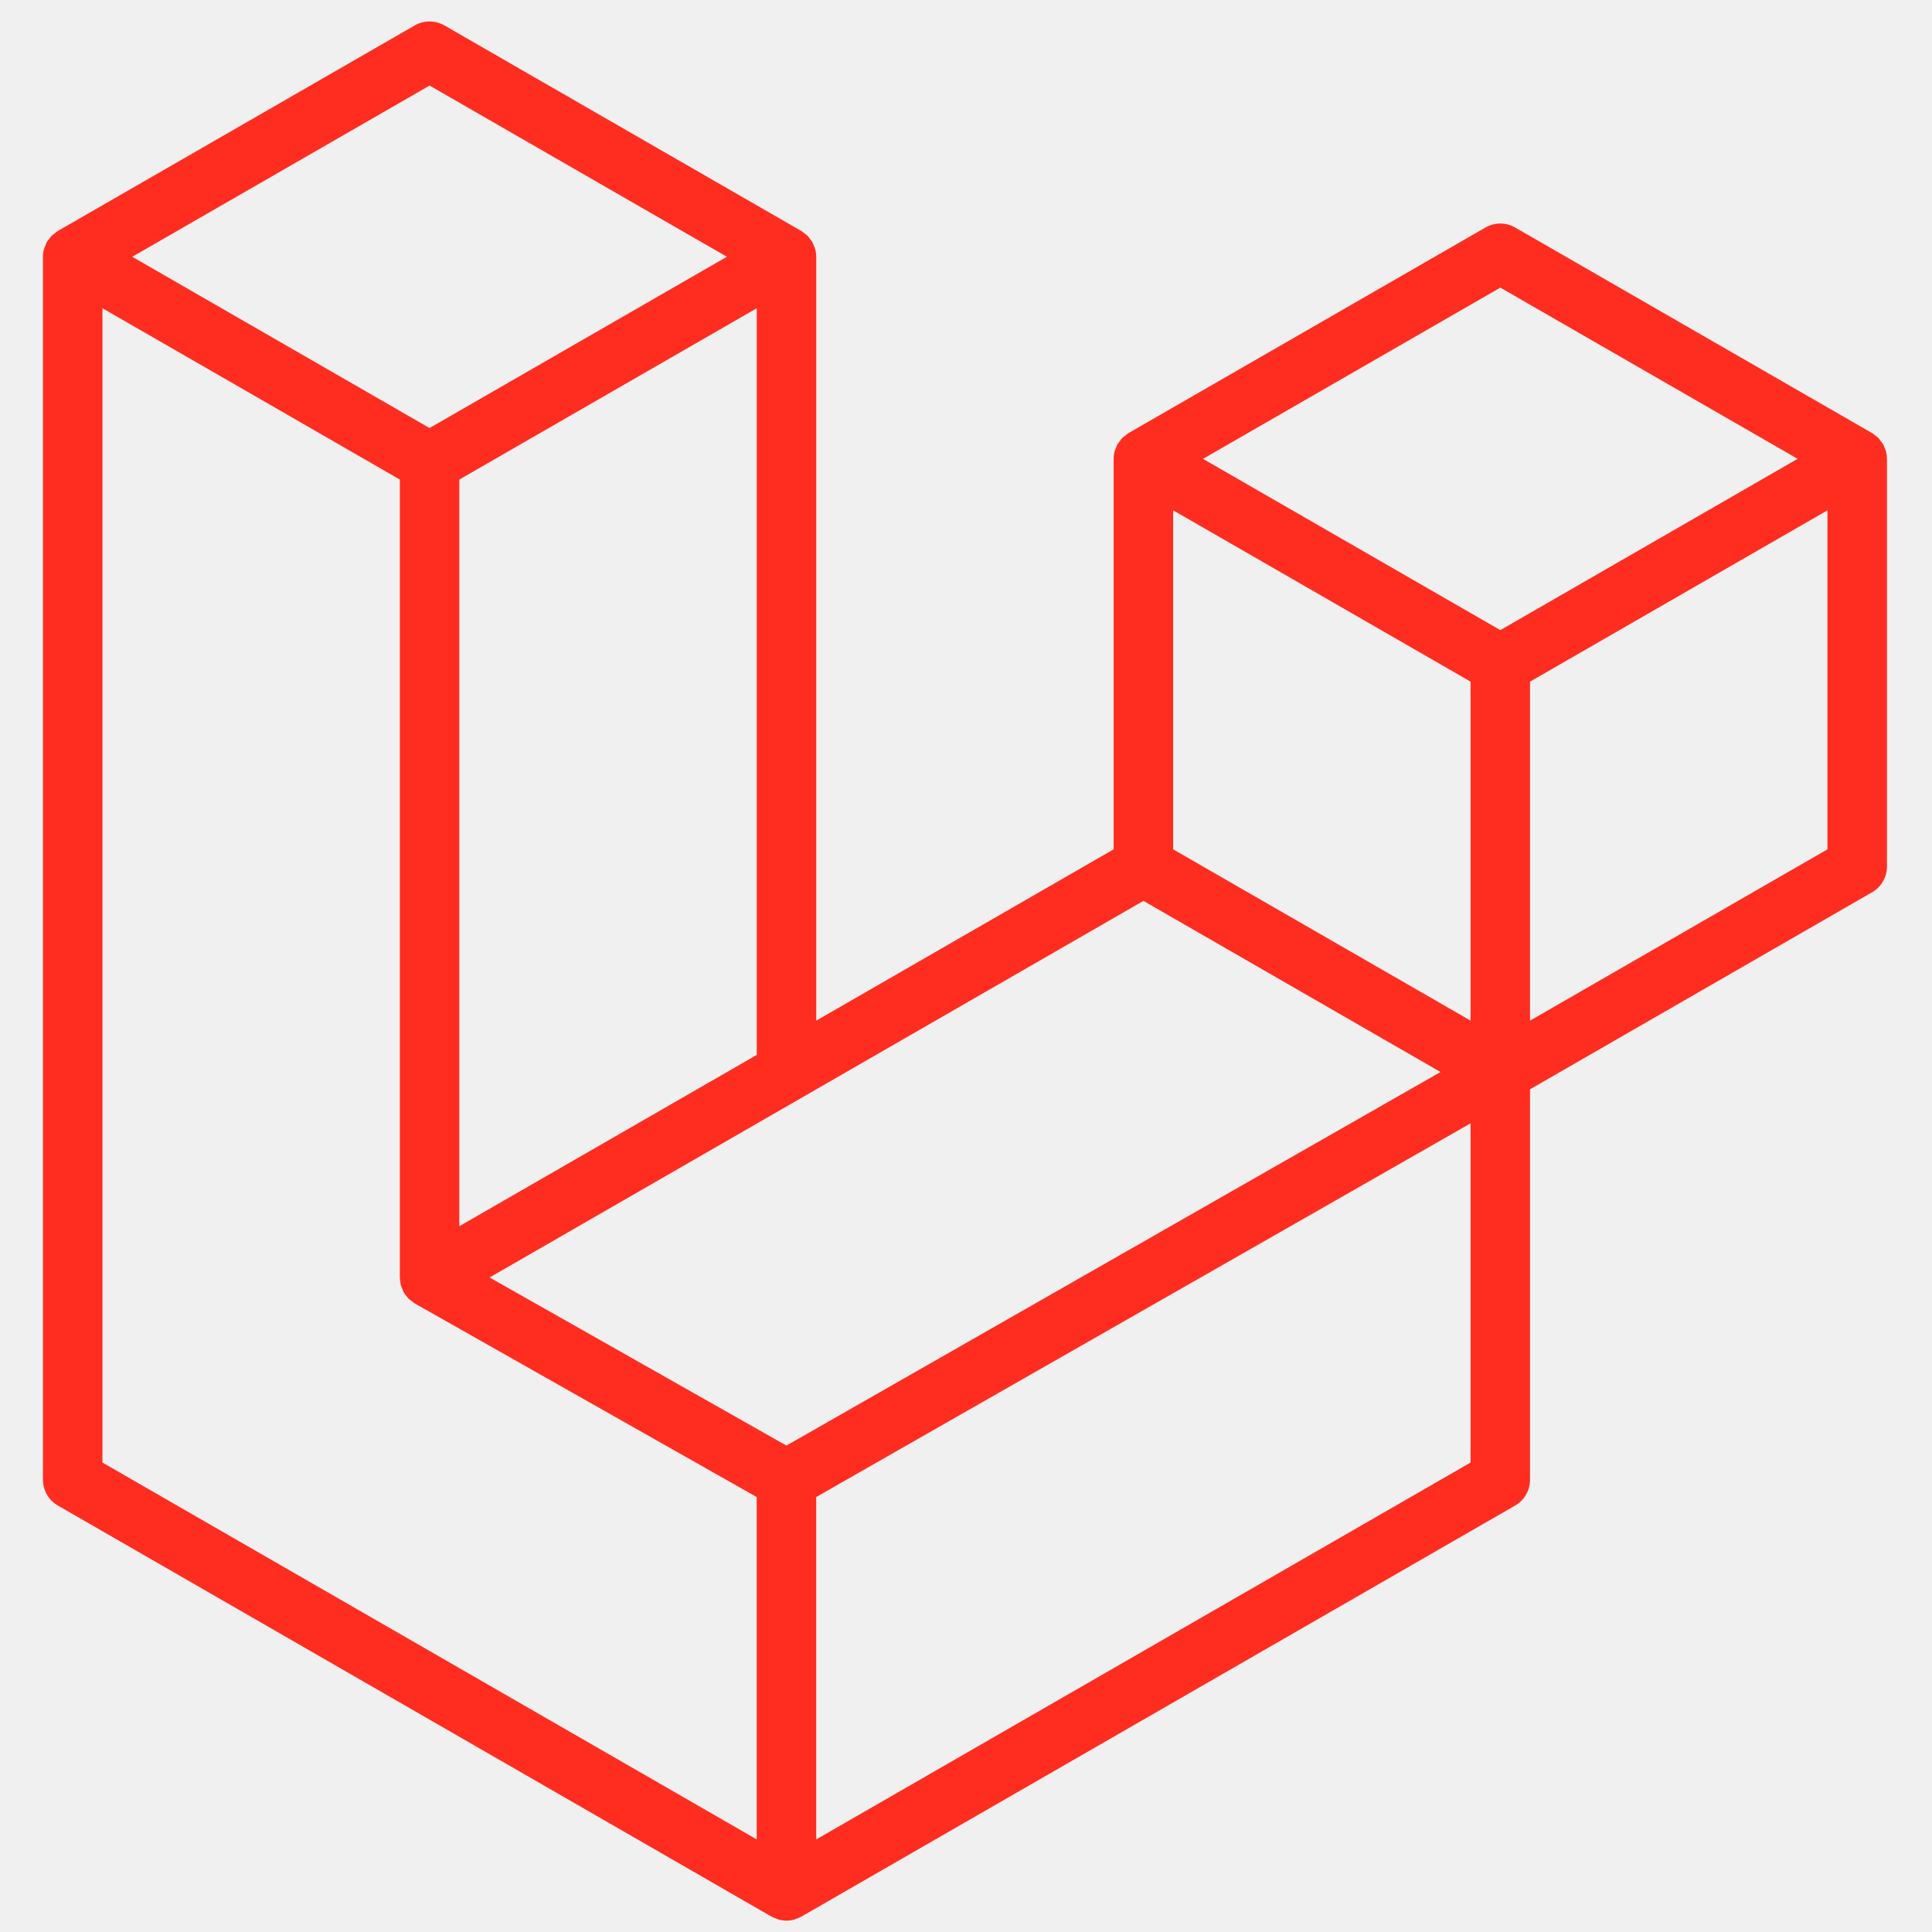
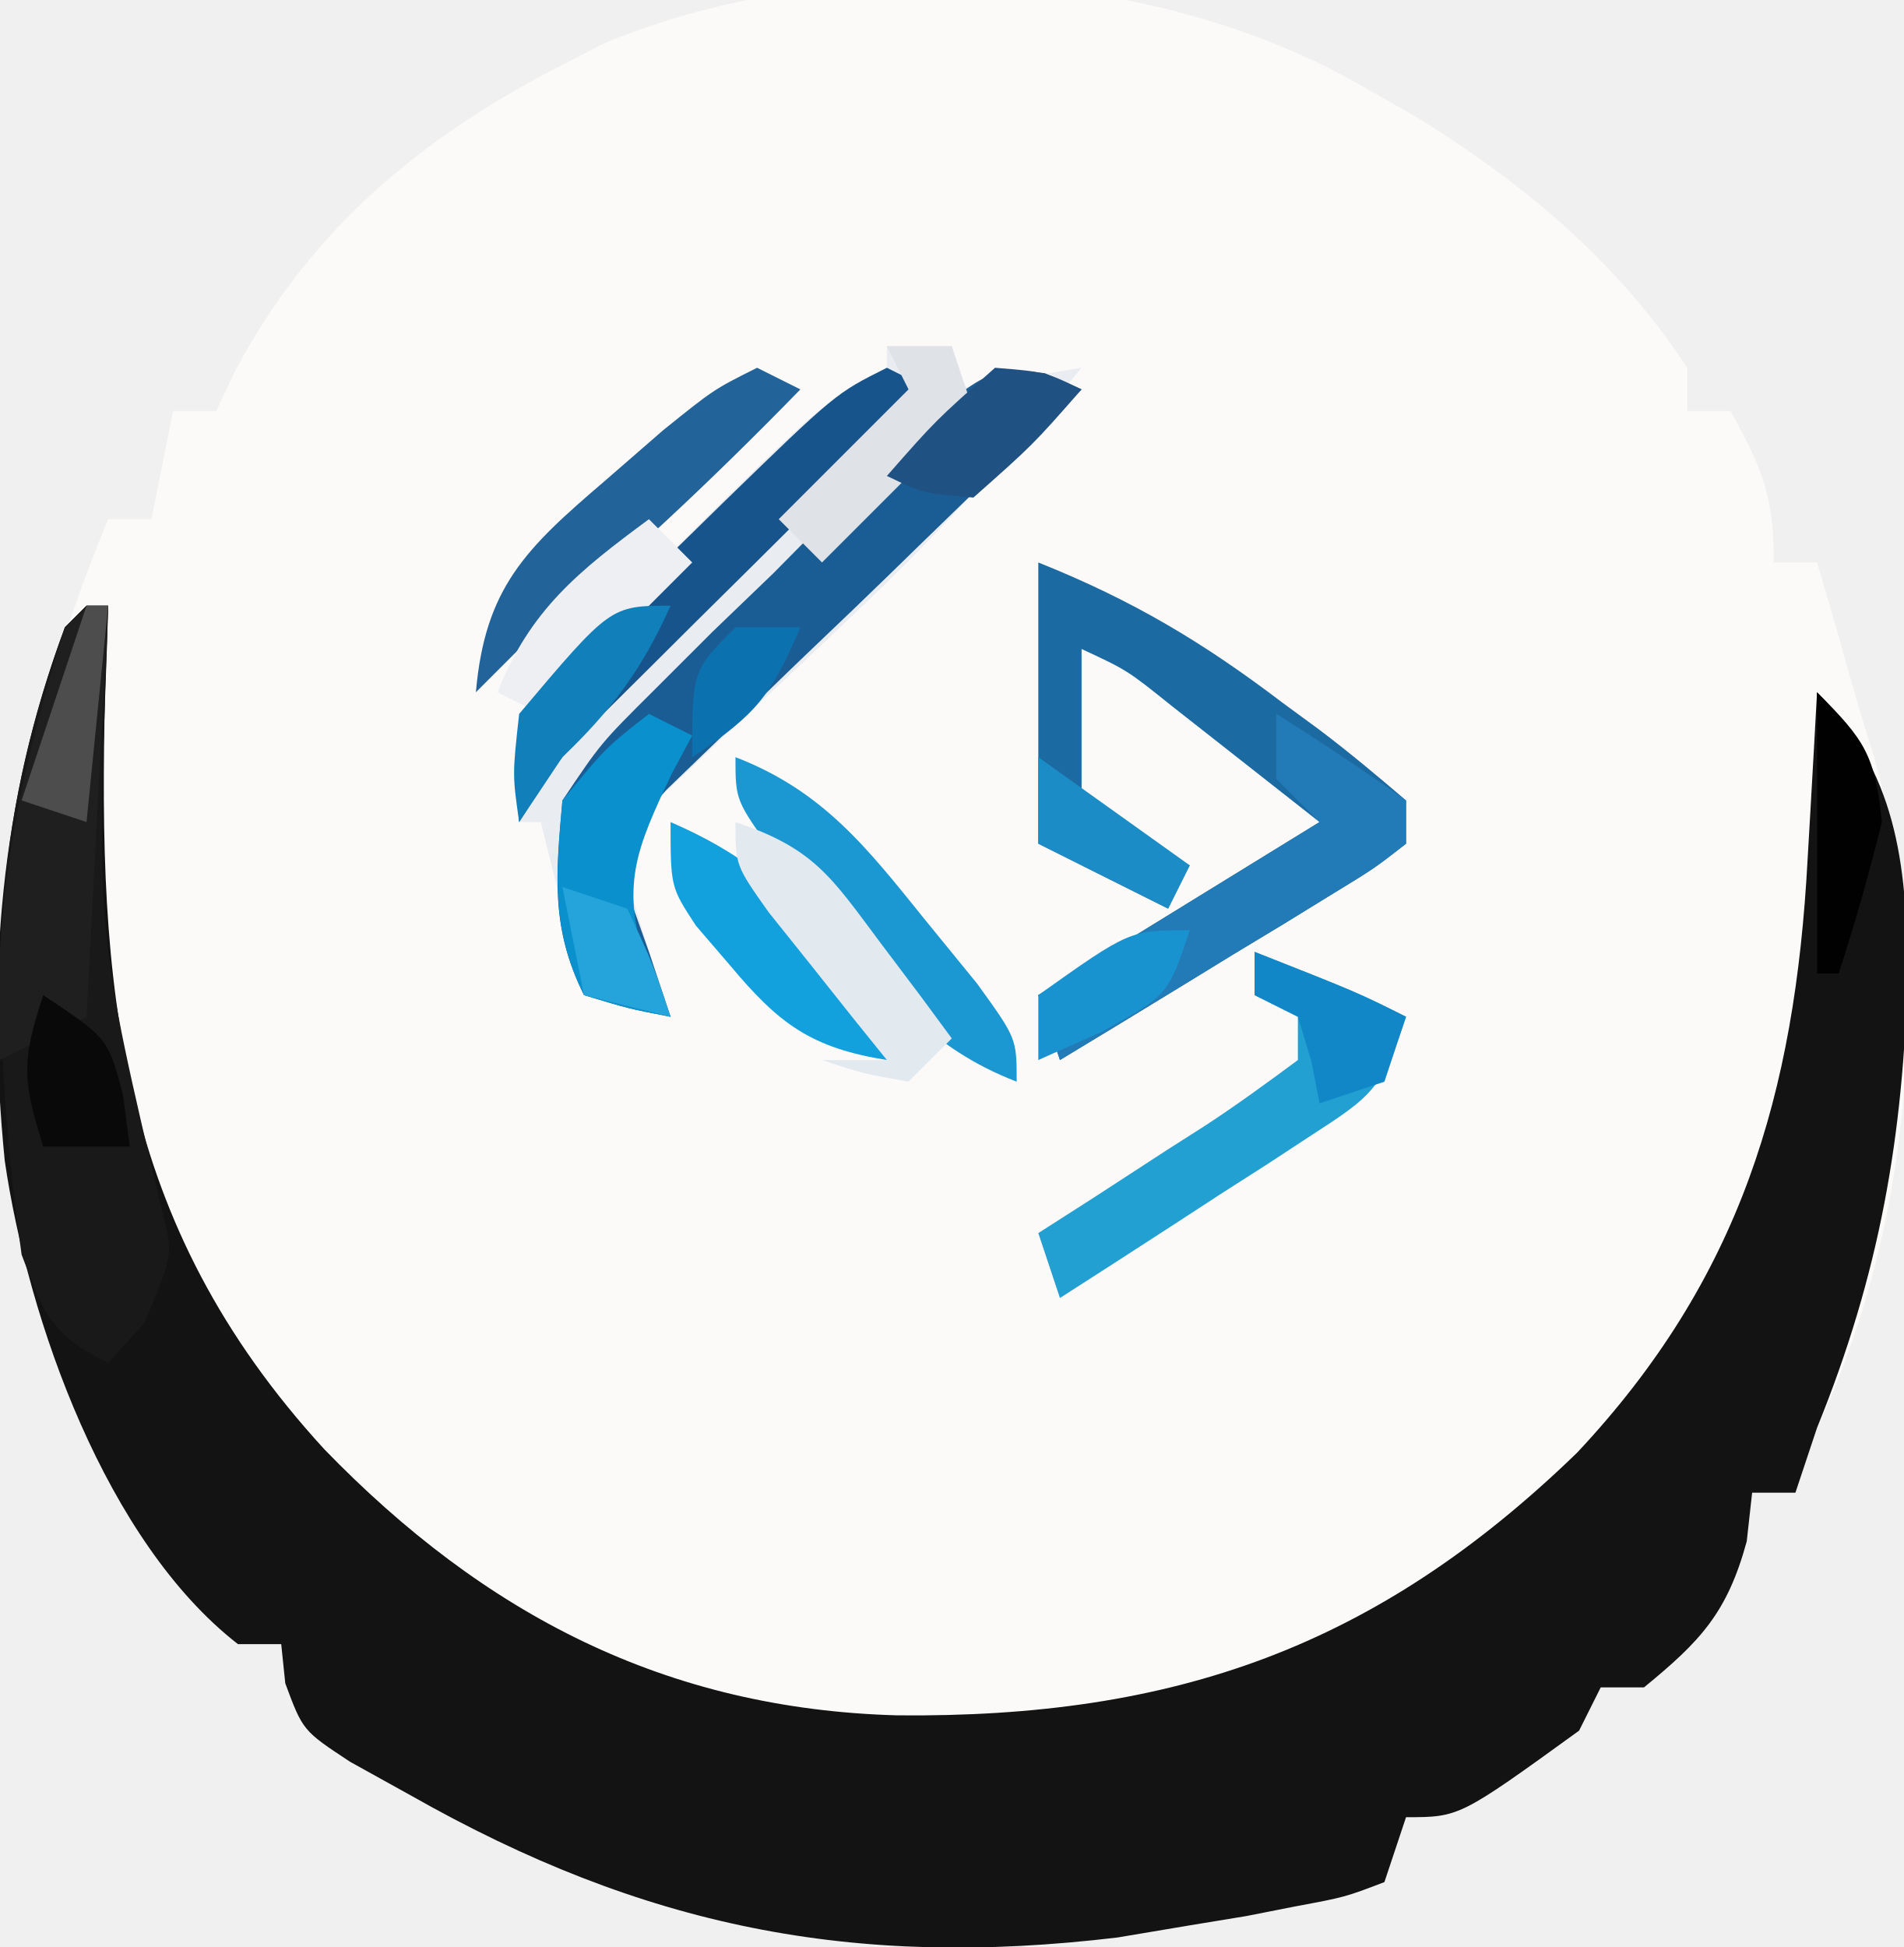
- <svg xmlns="http://www.w3.org/2000/svg" width="166" height="166" viewBox="0 0 166 166" fill="none">
-   <path fill-rule="evenodd" clip-rule="evenodd" d="M162.041 38.759C162.099 38.977 162.129 39.201 162.13 39.426V74.452C162.13 74.902 162.011 75.344 161.786 75.733C161.561 76.122 161.237 76.444 160.847 76.668L131.462 93.594V127.141C131.462 128.054 130.977 128.897 130.186 129.357L68.847 164.683C68.707 164.763 68.554 164.814 68.401 164.868C68.343 164.887 68.289 164.922 68.228 164.938C67.8 165.051 67.349 165.051 66.92 164.938C66.85 164.919 66.786 164.881 66.719 164.855C66.579 164.804 66.432 164.76 66.298 164.683L4.972 129.357C4.583 129.133 4.259 128.81 4.034 128.421C3.808 128.032 3.69 127.591 3.689 127.141L3.689 22.063C3.689 21.834 3.721 21.61 3.779 21.393C3.798 21.32 3.843 21.253 3.868 21.179C3.916 21.045 3.961 20.908 4.031 20.783C4.079 20.7 4.149 20.633 4.206 20.557C4.28 20.454 4.347 20.349 4.433 20.26C4.506 20.186 4.602 20.132 4.685 20.068C4.778 19.992 4.861 19.909 4.966 19.848L35.633 2.185C36.022 1.961 36.462 1.844 36.91 1.844C37.358 1.844 37.798 1.961 38.186 2.185L68.851 19.848H68.857C68.959 19.912 69.045 19.992 69.138 20.065C69.221 20.129 69.313 20.186 69.387 20.257C69.476 20.349 69.54 20.454 69.616 20.557C69.671 20.633 69.744 20.7 69.789 20.783C69.862 20.911 69.904 21.045 69.955 21.179C69.98 21.253 70.025 21.32 70.044 21.396C70.103 21.614 70.133 21.838 70.133 22.063V87.694L95.686 72.974V39.423C95.686 39.2 95.718 38.973 95.775 38.759C95.798 38.683 95.839 38.615 95.865 38.542C95.916 38.408 95.96 38.271 96.031 38.146C96.079 38.063 96.149 37.996 96.203 37.92C96.279 37.818 96.343 37.712 96.433 37.623C96.506 37.549 96.599 37.495 96.681 37.431C96.777 37.355 96.86 37.272 96.962 37.211L127.633 19.548C128.021 19.324 128.461 19.206 128.91 19.206C129.358 19.206 129.798 19.324 130.186 19.548L160.85 37.211C160.959 37.275 161.042 37.355 161.137 37.428C161.217 37.492 161.31 37.549 161.383 37.62C161.473 37.712 161.536 37.818 161.613 37.92C161.67 37.996 161.741 38.063 161.785 38.146C161.859 38.271 161.9 38.408 161.951 38.542C161.98 38.615 162.021 38.683 162.041 38.759ZM157.018 72.974V43.848L146.287 50.028L131.462 58.568V87.694L157.021 72.974H157.018ZM126.354 125.663V96.518L111.771 104.85L70.13 128.626V158.046L126.354 125.663ZM8.801 26.485V125.663L65.018 158.043V128.629L35.649 112L35.64 111.994L35.627 111.988C35.528 111.93 35.445 111.847 35.353 111.777C35.273 111.713 35.18 111.662 35.11 111.592L35.104 111.582C35.021 111.502 34.963 111.403 34.893 111.314C34.829 111.228 34.753 111.154 34.702 111.065L34.699 111.055C34.641 110.96 34.606 110.845 34.565 110.736C34.523 110.64 34.469 110.551 34.443 110.449C34.411 110.328 34.405 110.197 34.392 110.072C34.379 109.976 34.354 109.881 34.354 109.785V109.778V41.205L19.532 32.662L8.801 26.485ZM36.913 7.35L11.364 22.063L36.907 36.777L62.453 22.06L36.907 7.35H36.913ZM50.2 99.174L65.022 90.637V26.485L54.291 32.665L39.466 41.205V105.357L50.2 99.174ZM128.91 24.713L103.363 39.426L128.91 54.14L154.453 39.423L128.91 24.713ZM126.354 58.568L111.529 50.028L100.798 43.848V72.974L115.619 81.511L126.354 87.694V58.568ZM67.571 124.205L105.042 102.803L123.772 92.109L98.245 77.405L68.854 94.334L42.066 109.762L67.571 124.205Z" fill="#FF2D20" />
+ <svg xmlns="http://www.w3.org/2000/svg" version="1.1" width="88" height="90">
+   <path d="M0 0 C1.181 0.671 1.181 0.671 2.387 1.355 C7.407 4.45 11.734 8.031 15 13 C15 13.66 15 14.32 15 15 C15.66 15 16.32 15 17 15 C18.461 17.647 19 18.894 19 22 C19.66 22 20.32 22 21 22 C21.486 23.632 21.965 25.265 22.418 26.906 C22.791 28.247 23.187 29.582 23.613 30.906 C26.42 40.836 25.371 52.712 21 62 C20.505 63.485 20.505 63.485 20 65 C19.34 65 18.68 65 18 65 C17.918 65.743 17.835 66.485 17.75 67.25 C16.852 70.543 15.616 71.86 13 74 C12.34 74 11.68 74 11 74 C10.67 74.66 10.34 75.32 10 76 C4.471 80 4.471 80 2 80 C1.505 81.485 1.505 81.485 1 83 C-0.82 83.695 -0.82 83.695 -3.125 84.125 C-3.87 84.272 -4.615 84.419 -5.383 84.57 C-6.678 84.783 -6.678 84.783 -8 85 C-9.098 85.184 -10.197 85.369 -11.328 85.559 C-23.578 87.031 -33.287 85.074 -44 79 C-44.928 78.486 -45.856 77.971 -46.812 77.441 C-49 76 -49 76 -49.812 73.812 C-49.874 73.214 -49.936 72.616 -50 72 C-50.66 72 -51.32 72 -52 72 C-58.081 67.278 -61.704 57.062 -62.781 49.652 C-63.83 39.049 -62.056 29.848 -58 20 C-57.34 20 -56.68 20 -56 20 C-55.67 18.35 -55.34 16.7 -55 15 C-54.34 15 -53.68 15 -53 15 C-52.724 14.411 -52.448 13.822 -52.164 13.215 C-48.719 6.66 -43.525 2.317 -37 -1 C-36.38 -1.321 -35.76 -1.642 -35.121 -1.973 C-24.597 -6.401 -9.798 -5.702 0 0 Z " fill="#FCF9F9" transform="translate(63,4)" />
+   <path d="M0 0 C0.33 0 0.66 0 1 0 C0.954 1.316 0.907 2.632 0.859 3.988 C0.518 17.665 1.362 28.494 11 39 C18.397 46.631 26.784 50.999 37.482 51.292 C50.27 51.416 59.619 48.154 68.906 39.152 C76.465 31.097 78.979 22.569 79.562 11.75 C79.627 10.632 79.627 10.632 79.693 9.492 C79.799 7.662 79.9 5.831 80 4 C83.663 7.663 84.134 11.87 84.188 16.875 C84.005 24.512 82.888 30.899 80 38 C79.67 38.99 79.34 39.98 79 41 C78.34 41 77.68 41 77 41 C76.918 41.742 76.835 42.485 76.75 43.25 C75.852 46.543 74.616 47.86 72 50 C71.34 50 70.68 50 70 50 C69.505 50.99 69.505 50.99 69 52 C63.471 56 63.471 56 61 56 C60.67 56.99 60.34 57.98 60 59 C58.18 59.695 58.18 59.695 55.875 60.125 C55.13 60.272 54.385 60.419 53.617 60.57 C52.754 60.712 51.89 60.854 51 61 C49.902 61.184 48.803 61.369 47.672 61.559 C35.422 63.031 25.713 61.074 15 55 C14.072 54.486 13.144 53.971 12.188 53.441 C10 52 10 52 9.188 49.812 C9.126 49.214 9.064 48.616 9 48 C8.34 48 7.68 48 7 48 C0.919 43.278 -2.704 33.062 -3.781 25.652 C-4.624 17.118 -4.014 9.117 -1 1 C-0.67 0.67 -0.34 0.34 0 0 Z " fill="#131313" transform="translate(4,28)" />
+   <path d="M0 0 C0.99 0 1.98 0 3 0 C3 0.66 3 1.32 3 2 C4.98 1.67 6.96 1.34 9 1 C5.854 4.799 2.674 8.391 -0.902 11.789 C-1.895 12.737 -1.895 12.737 -2.908 13.703 C-4.279 15.002 -5.66 16.291 -7.049 17.57 C-7.702 18.199 -8.355 18.828 -9.027 19.477 C-9.623 20.034 -10.218 20.592 -10.832 21.167 C-12.264 22.997 -12.264 22.997 -11.748 25.533 C-11.193 27.364 -10.605 29.185 -10 31 C-11.32 30.67 -12.64 30.34 -14 30 C-14.66 27.36 -15.32 24.72 -16 22 C-16.33 22 -16.66 22 -17 22 C-17.259 19.079 -17.352 17.509 -15.655 15.055 C-15.039 14.453 -14.423 13.851 -13.789 13.23 C-12.787 12.24 -12.787 12.24 -11.766 11.229 C-11.059 10.555 -10.353 9.881 -9.625 9.188 C-8.926 8.495 -8.228 7.802 -7.508 7.088 C-2.295 2 -2.295 2 0 2 C0 1.34 0 0.68 0 0 Z " fill="#E9ECF0" transform="translate(41,16)" />
+   <path d="M0 0 C0.33 0 0.66 0 1 0 C0.984 0.553 0.969 1.107 0.952 1.677 C0.461 15.151 0.461 15.151 3.531 28.145 C4 30 4 30 2.688 33.125 C1.852 34.053 1.852 34.053 1 35 C-1.658 33.671 -1.943 32.782 -3 30 C-3.38 27.3 -3.655 24.713 -3.812 22 C-3.857 21.25 -3.902 20.5 -3.949 19.727 C-4.219 13.162 -3.298 7.189 -1 1 C-0.67 0.67 -0.34 0.34 0 0 Z " fill="#191919" transform="translate(4,28)" />
+   <path d="M0 0 C4.376 1.751 7.628 3.698 11.312 6.5 C11.862 6.903 12.412 7.307 12.979 7.723 C14.36 8.763 15.686 9.876 17 11 C17 11.66 17 12.32 17 13 C15.531 14.145 15.531 14.145 13.5 15.383 C12.778 15.828 12.056 16.272 11.312 16.73 C10.549 17.191 9.786 17.651 9 18.125 C8.237 18.593 7.474 19.061 6.688 19.543 C4.796 20.702 2.9 21.854 1 23 C0.67 22.01 0.34 21.02 0 20 C4.29 17.36 8.58 14.72 13 12 C11.556 10.866 10.113 9.731 8.625 8.562 C7.813 7.924 7.001 7.286 6.164 6.629 C4.106 4.978 4.106 4.978 2 4 C2 6.64 2 9.28 2 12 C4.475 12.99 4.475 12.99 7 14 C6.67 14.66 6.34 15.32 6 16 C4 15 2 14 0 13 C0 8.71 0 4.42 0 0 Z " fill="#1C6AA2" transform="translate(48,26)" />
+   <path d="M0 0 C0.562 0.248 1.123 0.496 1.702 0.752 C1.061 1.362 0.419 1.972 -0.241 2.6 C-2.615 4.871 -4.974 7.155 -7.325 9.449 C-8.345 10.439 -9.37 11.424 -10.401 12.403 C-11.882 13.811 -13.343 15.238 -14.802 16.67 C-15.687 17.524 -16.572 18.377 -17.484 19.257 C-19.587 21.594 -19.587 21.594 -19.141 24.382 C-18.863 25.164 -18.585 25.946 -18.298 26.752 C-17.968 27.742 -17.638 28.732 -17.298 29.752 C-19.235 29.377 -19.235 29.377 -21.298 28.752 C-22.853 25.642 -22.602 23.184 -22.298 19.752 C-20.525 17.105 -20.525 17.105 -18.063 14.658 C-16.737 13.332 -16.737 13.332 -15.384 11.979 C-14.448 11.079 -13.512 10.179 -12.548 9.252 C-11.627 8.321 -10.707 7.391 -9.759 6.432 C-2.895 -0.313 -2.895 -0.313 0 0 Z " fill="#1A5D94" transform="translate(48.29785,17.24805)" />
+   <path d="M0 0 C0.66 0.33 1.32 0.66 2 1 C1.495 1.499 0.991 1.999 0.471 2.513 C-1.813 4.777 -4.094 7.045 -6.375 9.312 C-7.169 10.098 -7.963 10.884 -8.781 11.693 C-9.922 12.829 -9.922 12.829 -11.086 13.988 C-12.139 15.033 -12.139 15.033 -13.212 16.099 C-15.17 18.076 -15.17 18.076 -17 21 C-17.258 18.084 -17.359 16.515 -15.655 14.071 C-15.039 13.475 -14.423 12.88 -13.789 12.266 C-13.121 11.609 -12.454 10.953 -11.766 10.277 C-11.059 9.608 -10.353 8.939 -9.625 8.25 C-8.926 7.566 -8.228 6.881 -7.508 6.176 C-2.368 1.184 -2.368 1.184 0 0 Z " fill="#17548C" transform="translate(41,17)" />
+   <path d="M0 0 C4.75 1.875 4.75 1.875 7 3 C5.89 6.329 5.429 6.664 2.621 8.48 C1.948 8.922 1.274 9.363 0.58 9.818 C-0.48 10.496 -0.48 10.496 -1.562 11.188 C-2.273 11.651 -2.984 12.114 -3.717 12.592 C-5.473 13.735 -7.236 14.869 -9 16 C-9.33 15.01 -9.66 14.02 -10 13 C-9.134 12.446 -8.268 11.891 -7.375 11.32 C-6.25 10.589 -5.125 9.857 -4 9.125 C-3.428 8.76 -2.855 8.395 -2.266 8.02 C-0.808 7.065 0.6 6.037 2 5 C2 4.34 2 3.68 2 3 C1.34 2.67 0.68 2.34 0 2 C0 1.34 0 0.68 0 0 Z " fill="#21A0D1" transform="translate(58,44)" />
+   <path d="M0 0 C0.33 0 0.66 0 1 0 C0.67 6.27 0.34 12.54 0 19 C-1.98 19.99 -1.98 19.99 -4 21 C-4.406 13.968 -3.075 7.72 -1 1 C-0.67 0.67 -0.34 0.34 0 0 Z " fill="#1F1F1F" transform="translate(4,28)" />
+   <path d="M0 0 C2.038 1.274 4.039 2.611 6 4 C6 4.66 6 5.32 6 6 C4.531 7.145 4.531 7.145 2.5 8.383 C1.778 8.828 1.056 9.272 0.312 9.73 C-0.832 10.421 -0.832 10.421 -2 11.125 C-2.763 11.593 -3.526 12.061 -4.312 12.543 C-6.204 13.702 -8.1 14.854 -10 16 C-10.33 15.01 -10.66 14.02 -11 13 C-6.71 10.36 -2.42 7.72 2 5 C1.34 4.34 0.68 3.68 0 3 C0 2.01 0 1.02 0 0 Z " fill="#227BB6" transform="translate(59,33)" />
+   <path d="M0 0 C4.035 1.555 6.075 4.178 8.75 7.5 C9.549 8.48 10.348 9.459 11.172 10.469 C13 13 13 13 13 15 C8.965 13.445 6.925 10.822 4.25 7.5 C3.451 6.52 2.652 5.541 1.828 4.531 C0 2 0 2 0 0 Z " fill="#1B97D1" transform="translate(34,35)" />
+   <path d="M0 0 C0.66 0.33 1.32 0.66 2 1 C1.691 1.577 1.381 2.155 1.062 2.75 C-0.601 6.273 -1.357 7.952 -0.062 11.75 C0.288 12.492 0.639 13.235 1 14 C-0.938 13.625 -0.938 13.625 -3 13 C-4.546 9.908 -4.294 7.406 -4 4 C-2 1.562 -2 1.562 0 0 Z " fill="#0990CD" transform="translate(30,33)" />
+   <path d="M0 0 C3.149 1.369 5.048 2.875 7.25 5.5 C8.031 6.413 8.031 6.413 8.828 7.344 C10 9 10 9 10 11 C6.494 10.436 5.01 9.33 2.75 6.625 C2.229 6.019 1.708 5.413 1.172 4.789 C0 3 0 3 0 0 Z " fill="#12A1DD" transform="translate(31,38)" />
+   <path d="M0 0 C0.66 0.33 1.32 0.66 2 1 C-2.155 5.265 -6.382 9.241 -11 13 C-11.66 13.66 -12.32 14.32 -13 15 C-12.579 10.156 -10.687 8.35 -7.062 5.25 C-6.167 4.471 -5.271 3.693 -4.348 2.891 C-2 1 -2 1 0 0 Z " fill="#226399" transform="translate(35,17)" />
+   <path d="M0 0 C0.66 0.66 1.32 1.32 2 2 C-0.31 4.31 -2.62 6.62 -5 9 C-5.66 8.67 -6.32 8.34 -7 8 C-5.509 4.205 -3.243 2.39 0 0 Z " fill="#EDEFF3" transform="translate(30,24)" />
+   <path d="M0 0 C3.632 1.211 4.429 2.537 6.688 5.562 C7.31 6.389 7.933 7.215 8.574 8.066 C9.045 8.704 9.515 9.343 10 10 C9.34 10.66 8.68 11.32 8 12 C5.875 11.625 5.875 11.625 4 11 C4.99 11 5.98 11 7 11 C6.495 10.374 5.989 9.747 5.469 9.102 C4.819 8.284 4.169 7.467 3.5 6.625 C2.525 5.407 2.525 5.407 1.531 4.164 C0 2 0 2 0 0 Z " fill="#E2EAF0" transform="translate(34,38)" />
+   <path d="M0 0 C0.99 0 1.98 0 3 0 C3.33 0.99 3.66 1.98 4 3 C1.69 5.31 -0.62 7.62 -3 10 C-3.66 9.34 -4.32 8.68 -5 8 C-3.02 6.02 -1.04 4.04 1 2 C0.67 1.34 0.34 0.68 0 0 Z " fill="#DFE2E7" transform="translate(41,16)" />
+   <path d="M0 0 C2.312 0.188 2.312 0.188 4 1 C1.75 3.562 1.75 3.562 -1 6 C-3.312 5.812 -3.312 5.812 -5 5 C-2.75 2.438 -2.75 2.438 0 0 Z " fill="#205183" transform="translate(46,17)" />
+   <path d="M0 0 C-1.306 2.913 -2.707 4.803 -5 7 C-5.66 7.99 -6.32 8.98 -7 10 C-7.312 7.812 -7.312 7.812 -7 5 C-2.778 0 -2.778 0 0 0 Z " fill="#1180BA" transform="translate(31,28)" />
+   <path d="M0 0 C0.33 0 0.66 0 1 0 C0.67 3.3 0.34 6.6 0 10 C-0.99 9.67 -1.98 9.34 -3 9 C-2.01 6.03 -1.02 3.06 0 0 Z " fill="#4D4D4D" transform="translate(4,28)" />
+   <path d="M0 0 C2.241 2.241 2.666 2.906 3 6 C2.411 8.354 1.754 10.693 1 13 C0.67 13 0.34 13 0 13 C0 8.71 0 4.42 0 0 Z " fill="#010101" transform="translate(84,32)" />
+   <path d="M0 0 C4.75 1.875 4.75 1.875 7 3 C6.67 3.99 6.34 4.98 6 6 C5.01 6.33 4.02 6.66 3 7 C2.876 6.361 2.752 5.721 2.625 5.062 C2.316 4.042 2.316 4.042 2 3 C1.34 2.67 0.68 2.34 0 2 C0 1.34 0 0.68 0 0 Z " fill="#1287C7" transform="translate(58,44)" />
+   <path d="M0 0 C3 2 3 2 3.688 4.625 C3.791 5.409 3.894 6.192 4 7 C2.68 7 1.36 7 0 7 C-0.934 3.99 -1.044 3.133 0 0 Z " fill="#090909" transform="translate(2,46)" />
+   <path d="M0 0 C0.99 0 1.98 0 3 0 C1.63 3.161 1.011 3.993 -2 6 C-2 2 -2 2 0 0 Z " fill="#0C72AF" transform="translate(34,29)" />
+   <path d="M0 0 C-1 3 -1 3 -4.062 4.688 C-5.032 5.121 -6.001 5.554 -7 6 C-7 5.01 -7 4.02 -7 3 C-2.778 0 -2.778 0 0 0 Z " fill="#1993D0" transform="translate(55,43)" />
+   <path d="M0 0 C0.99 0.33 1.98 0.66 3 1 C4.188 3.562 4.188 3.562 5 6 C3.68 5.67 2.36 5.34 1 5 C0.67 3.35 0.34 1.7 0 0 Z " fill="#24A4DA" transform="translate(26,41)" />
+   <path d="M0 0 C2.31 1.65 4.62 3.3 7 5 C6.67 5.66 6.34 6.32 6 7 C4 6 2 5 0 4 C0 2.68 0 1.36 0 0 Z " fill="#1B8CC6" transform="translate(48,35)" />
+   <path d="" fill="#FFFFFF" transform="translate(0,0)" />
+   <path d="" fill="#000000" transform="translate(0,0)" />
+   <path d="" fill="#FFFFFF" transform="translate(0,0)" />
+   <path d="" fill="#FFFFFF" transform="translate(0,0)" />
+   <path d="" fill="#FFFFFF" transform="translate(0,0)" />
+   <path d="" fill="#FFFFFF" transform="translate(0,0)" />
</svg>
